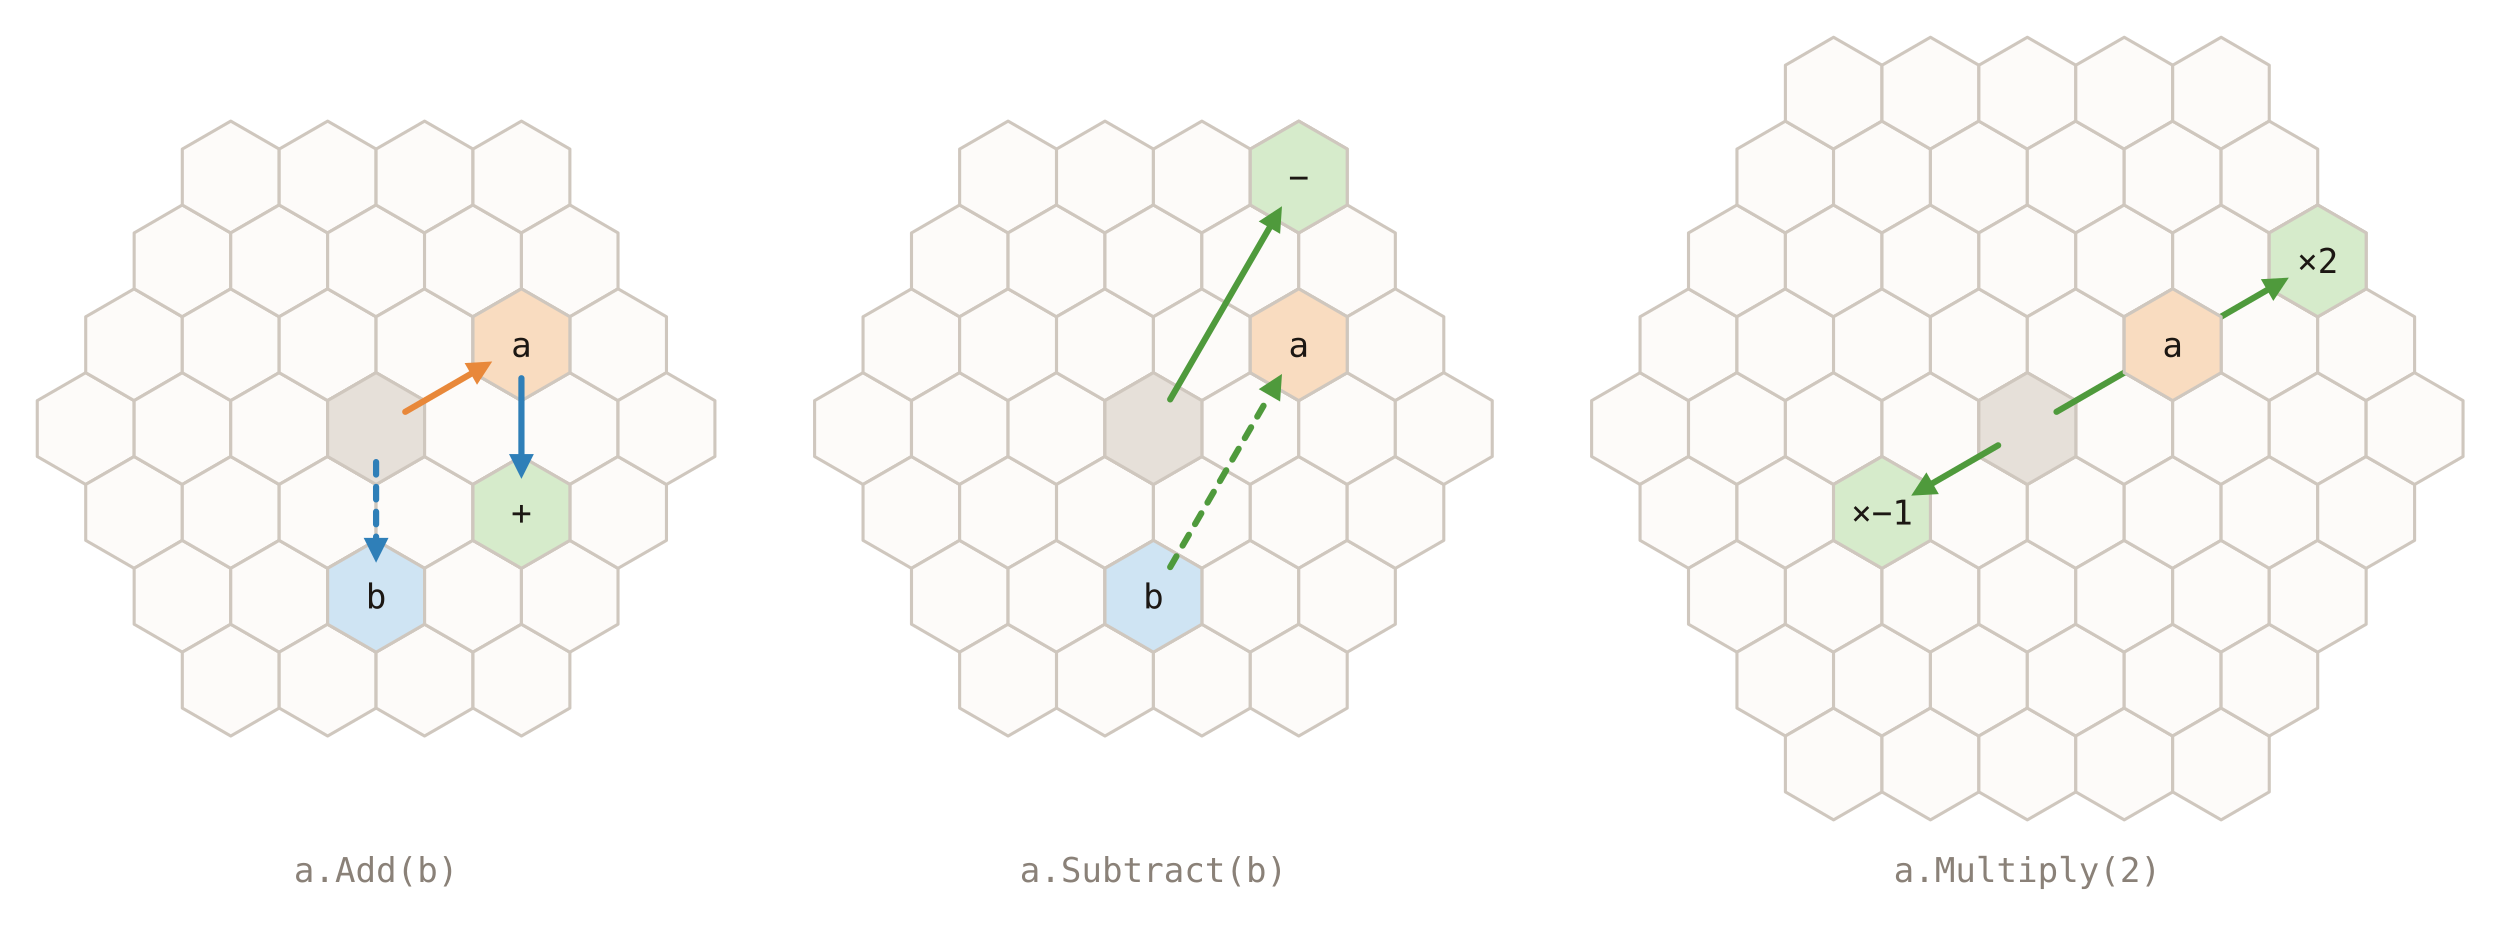
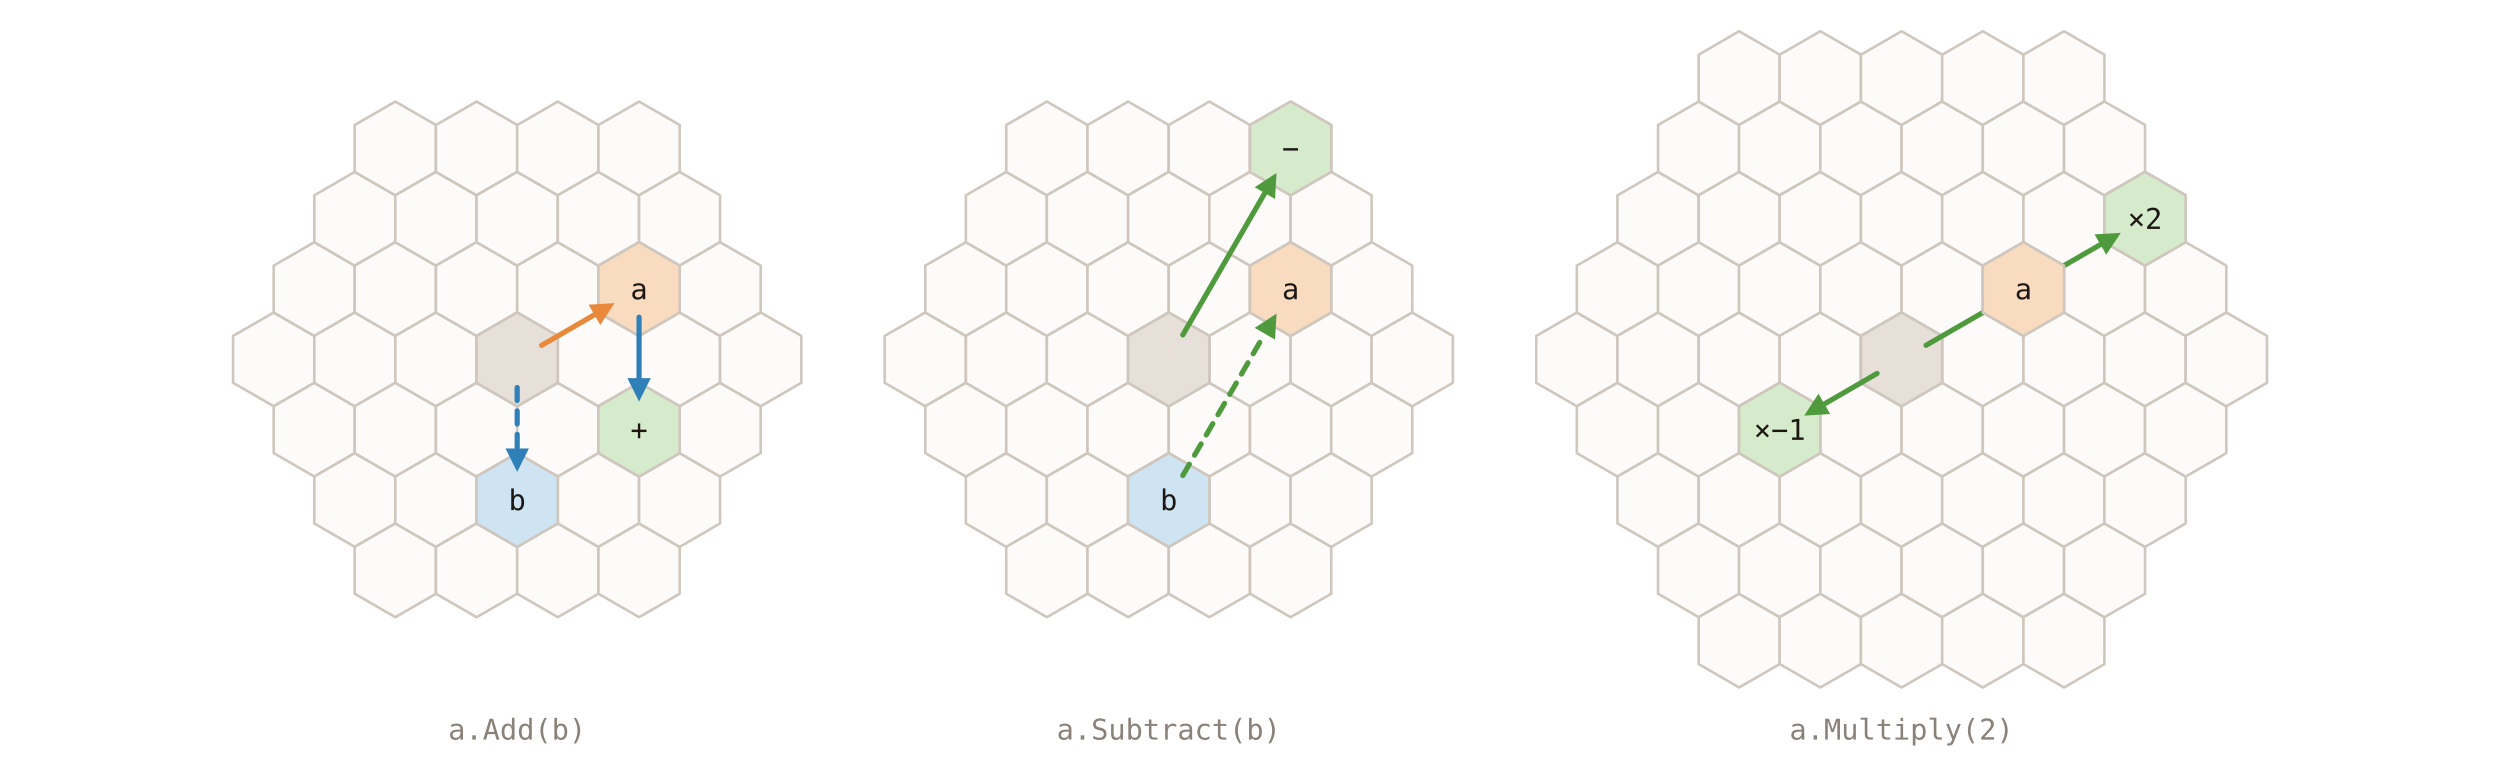
- <svg xmlns="http://www.w3.org/2000/svg" width="805" height="300" viewBox="0 0 805 300" role="img">
-   <g transform="translate(121.1 138.0)">
+ <svg xmlns="http://www.w3.org/2000/svg" width="960" height="300" viewBox="0 0 960 300" role="img">
+   <g transform="translate(198.6 138.0)">
    <polygon points="-93.5,-18.0 -77.9,-9.0 -77.9,9.0 -93.5,18.0 -109.1,9.0 -109.1,-9.0" fill="#fdfbf9" stroke="#cfc7be" stroke-width="1" stroke-linejoin="round" />
    <polygon points="-77.9,9.0 -62.4,18.0 -62.4,36.0 -77.9,45.0 -93.5,36.0 -93.5,18.0" fill="#fdfbf9" stroke="#cfc7be" stroke-width="1" stroke-linejoin="round" />
    <polygon points="-62.4,36.0 -46.8,45.0 -46.8,63.0 -62.4,72.0 -77.9,63.0 -77.9,45.0" fill="#fdfbf9" stroke="#cfc7be" stroke-width="1" stroke-linejoin="round" />
    <polygon points="-46.8,63.0 -31.2,72.0 -31.2,90.0 -46.8,99.0 -62.4,90.0 -62.4,72.0" fill="#fdfbf9" stroke="#cfc7be" stroke-width="1" stroke-linejoin="round" />
    <polygon points="-77.9,-45.0 -62.4,-36.0 -62.4,-18.0 -77.9,-9.0 -93.5,-18.0 -93.5,-36.0" fill="#fdfbf9" stroke="#cfc7be" stroke-width="1" stroke-linejoin="round" />
    <polygon points="-62.4,-18.0 -46.8,-9.0 -46.8,9.0 -62.4,18.0 -77.9,9.0 -77.9,-9.0" fill="#fdfbf9" stroke="#cfc7be" stroke-width="1" stroke-linejoin="round" />
    <polygon points="-46.8,9.0 -31.2,18.0 -31.2,36.0 -46.8,45.0 -62.4,36.0 -62.4,18.0" fill="#fdfbf9" stroke="#cfc7be" stroke-width="1" stroke-linejoin="round" />
    <polygon points="-31.2,36.0 -15.6,45.0 -15.6,63.0 -31.2,72.0 -46.8,63.0 -46.8,45.0" fill="#fdfbf9" stroke="#cfc7be" stroke-width="1" stroke-linejoin="round" />
    <polygon points="-15.6,63.0 -0.0,72.0 0.0,90.0 -15.6,99.0 -31.2,90.0 -31.2,72.0" fill="#fdfbf9" stroke="#cfc7be" stroke-width="1" stroke-linejoin="round" />
    <polygon points="-62.4,-72.0 -46.8,-63.0 -46.8,-45.0 -62.4,-36.0 -77.9,-45.0 -77.9,-63.0" fill="#fdfbf9" stroke="#cfc7be" stroke-width="1" stroke-linejoin="round" />
    <polygon points="-46.8,-45.0 -31.2,-36.0 -31.2,-18.0 -46.8,-9.0 -62.4,-18.0 -62.4,-36.0" fill="#fdfbf9" stroke="#cfc7be" stroke-width="1" stroke-linejoin="round" />
    <polygon points="-31.2,-18.0 -15.6,-9.0 -15.6,9.0 -31.2,18.0 -46.8,9.0 -46.8,-9.0" fill="#fdfbf9" stroke="#cfc7be" stroke-width="1" stroke-linejoin="round" />
    <polygon points="-15.6,9.0 -0.0,18.0 0.0,36.0 -15.6,45.0 -31.2,36.0 -31.2,18.0" fill="#fdfbf9" stroke="#cfc7be" stroke-width="1" stroke-linejoin="round" />
    <polygon points="-0.0,36.0 15.6,45.0 15.6,63.0 0.0,72.0 -15.6,63.0 -15.6,45.0" fill="#fdfbf9" stroke="#cfc7be" stroke-width="1" stroke-linejoin="round" />
    <polygon points="15.6,63.0 31.2,72.0 31.2,90.0 15.6,99.0 -0.0,90.0 -0.0,72.0" fill="#fdfbf9" stroke="#cfc7be" stroke-width="1" stroke-linejoin="round" />
    <polygon points="-46.8,-99.0 -31.2,-90.0 -31.2,-72.0 -46.8,-63.0 -62.4,-72.0 -62.4,-90.0" fill="#fdfbf9" stroke="#cfc7be" stroke-width="1" stroke-linejoin="round" />
    <polygon points="-31.2,-72.0 -15.6,-63.0 -15.6,-45.0 -31.2,-36.0 -46.8,-45.0 -46.8,-63.0" fill="#fdfbf9" stroke="#cfc7be" stroke-width="1" stroke-linejoin="round" />
    <polygon points="-15.6,-45.0 -0.0,-36.0 0.0,-18.0 -15.6,-9.0 -31.2,-18.0 -31.2,-36.0" fill="#fdfbf9" stroke="#cfc7be" stroke-width="1" stroke-linejoin="round" />
    <polygon points="-0.0,-18.0 15.6,-9.0 15.6,9.0 0.0,18.0 -15.6,9.0 -15.6,-9.0" fill="#fdfbf9" stroke="#cfc7be" stroke-width="1" stroke-linejoin="round" />
    <polygon points="15.6,9.0 31.2,18.0 31.2,36.0 15.6,45.0 -0.0,36.0 -0.0,18.0" fill="#fdfbf9" stroke="#cfc7be" stroke-width="1" stroke-linejoin="round" />
    <polygon points="31.2,36.0 46.8,45.0 46.8,63.0 31.2,72.0 15.6,63.0 15.6,45.0" fill="#fdfbf9" stroke="#cfc7be" stroke-width="1" stroke-linejoin="round" />
    <polygon points="46.8,63.0 62.4,72.0 62.4,90.0 46.8,99.0 31.2,90.0 31.2,72.0" fill="#fdfbf9" stroke="#cfc7be" stroke-width="1" stroke-linejoin="round" />
    <polygon points="-15.6,-99.0 -0.0,-90.0 0.0,-72.0 -15.6,-63.0 -31.2,-72.0 -31.2,-90.0" fill="#fdfbf9" stroke="#cfc7be" stroke-width="1" stroke-linejoin="round" />
    <polygon points="-0.0,-72.0 15.6,-63.0 15.6,-45.0 0.0,-36.0 -15.6,-45.0 -15.6,-63.0" fill="#fdfbf9" stroke="#cfc7be" stroke-width="1" stroke-linejoin="round" />
    <polygon points="15.6,-45.0 31.2,-36.0 31.2,-18.0 15.6,-9.0 -0.0,-18.0 -0.0,-36.0" fill="#fdfbf9" stroke="#cfc7be" stroke-width="1" stroke-linejoin="round" />
    <polygon points="31.2,-18.0 46.8,-9.0 46.8,9.0 31.2,18.0 15.6,9.0 15.6,-9.0" fill="#fdfbf9" stroke="#cfc7be" stroke-width="1" stroke-linejoin="round" />
    <polygon points="46.8,9.0 62.4,18.0 62.4,36.0 46.8,45.0 31.2,36.0 31.2,18.0" fill="#fdfbf9" stroke="#cfc7be" stroke-width="1" stroke-linejoin="round" />
    <polygon points="62.4,36.0 77.9,45.0 77.9,63.0 62.4,72.0 46.8,63.0 46.8,45.0" fill="#fdfbf9" stroke="#cfc7be" stroke-width="1" stroke-linejoin="round" />
    <polygon points="15.6,-99.0 31.2,-90.0 31.2,-72.0 15.6,-63.0 -0.0,-72.0 -0.0,-90.0" fill="#fdfbf9" stroke="#cfc7be" stroke-width="1" stroke-linejoin="round" />
    <polygon points="31.2,-72.0 46.8,-63.0 46.8,-45.0 31.2,-36.0 15.6,-45.0 15.6,-63.0" fill="#fdfbf9" stroke="#cfc7be" stroke-width="1" stroke-linejoin="round" />
    <polygon points="46.8,-45.0 62.4,-36.0 62.4,-18.0 46.8,-9.0 31.2,-18.0 31.2,-36.0" fill="#fdfbf9" stroke="#cfc7be" stroke-width="1" stroke-linejoin="round" />
    <polygon points="62.4,-18.0 77.9,-9.0 77.9,9.0 62.4,18.0 46.8,9.0 46.8,-9.0" fill="#fdfbf9" stroke="#cfc7be" stroke-width="1" stroke-linejoin="round" />
    <polygon points="77.9,9.0 93.5,18.0 93.5,36.0 77.9,45.0 62.4,36.0 62.4,18.0" fill="#fdfbf9" stroke="#cfc7be" stroke-width="1" stroke-linejoin="round" />
    <polygon points="46.8,-99.0 62.4,-90.0 62.4,-72.0 46.8,-63.0 31.2,-72.0 31.2,-90.0" fill="#fdfbf9" stroke="#cfc7be" stroke-width="1" stroke-linejoin="round" />
    <polygon points="62.4,-72.0 77.9,-63.0 77.9,-45.0 62.4,-36.0 46.8,-45.0 46.8,-63.0" fill="#fdfbf9" stroke="#cfc7be" stroke-width="1" stroke-linejoin="round" />
    <polygon points="77.9,-45.0 93.5,-36.0 93.5,-18.0 77.9,-9.0 62.4,-18.0 62.4,-36.0" fill="#fdfbf9" stroke="#cfc7be" stroke-width="1" stroke-linejoin="round" />
    <polygon points="93.5,-18.0 109.1,-9.0 109.1,9.0 93.5,18.0 77.9,9.0 77.9,-9.0" fill="#fdfbf9" stroke="#cfc7be" stroke-width="1" stroke-linejoin="round" />
    <polygon points="-0.0,-18.0 15.6,-9.0 15.6,9.0 0.0,18.0 -15.6,9.0 -15.6,-9.0" fill="#e6e0d9" stroke="#cfc7be" stroke-width="1" stroke-linejoin="round" />
    <polygon points="46.8,-45.0 62.4,-36.0 62.4,-18.0 46.8,-9.0 31.2,-18.0 31.2,-36.0" fill="#f9dcc0" stroke="#cfc7be" stroke-width="1" stroke-linejoin="round" />
    <polygon points="-0.0,36.0 15.6,45.0 15.6,63.0 0.0,72.0 -15.6,63.0 -15.6,45.0" fill="#cfe4f3" stroke="#cfc7be" stroke-width="1" stroke-linejoin="round" />
    <polygon points="46.8,9.0 62.4,18.0 62.4,36.0 46.8,45.0 31.2,36.0 31.2,18.0" fill="#d6ebcb" stroke="#cfc7be" stroke-width="1" stroke-linejoin="round" />
-     <line x1="0.0" y1="10.8" x2="0.0" y2="35.2" stroke="#2f7fb8" stroke-width="2" stroke-linecap="round" stroke-dasharray="4 4" />
-     <polygon points="0.0,43.2 -4.0,35.2 4.0,35.2" fill="#2f7fb8" />
-     <line x1="9.4" y1="-5.4" x2="30.5" y2="-17.6" stroke="#e8883a" stroke-width="2" stroke-linecap="round" />
-     <polygon points="37.4,-21.6 32.5,-14.1 28.5,-21.1" fill="#e8883a" />
-     <line x1="46.8" y1="-16.2" x2="46.8" y2="8.2" stroke="#2f7fb8" stroke-width="2" stroke-linecap="round" />
-     <polygon points="46.8,16.2 42.8,8.2 50.8,8.2" fill="#2f7fb8" />
-     <text x="46.8" y="-23.1" font-family="ui-monospace, SFMono-Regular, Menlo, Consolas, monospace" font-size="11" text-anchor="middle">
-       <tspan fill="#1c1713">a</tspan>
-     </text>
-     <text x="0.0" y="57.9" font-family="ui-monospace, SFMono-Regular, Menlo, Consolas, monospace" font-size="11" text-anchor="middle">
-       <tspan fill="#1c1713">b</tspan>
-     </text>
-     <text x="46.8" y="30.9" font-family="ui-monospace, SFMono-Regular, Menlo, Consolas, monospace" font-size="11" text-anchor="middle">
-       <tspan fill="#1c1713">+</tspan>
-     </text>
+     <line x1="0.0" y1="10.8" x2="0.0" y2="34.2" fill="none" stroke="#2f7fb8" stroke-width="2" stroke-dasharray="5 4" stroke-linecap="round" />
+     <polygon points="0.0,43.2 -4.5,34.2 4.5,34.2" fill="#2f7fb8" stroke="none" stroke-linejoin="round" />
+     <line x1="9.4" y1="-5.4" x2="29.6" y2="-17.1" fill="none" stroke="#e8883a" stroke-width="2" stroke-linecap="round" />
+     <polygon points="37.4,-21.6 31.9,-13.2 27.4,-21.0" fill="#e8883a" stroke="none" stroke-linejoin="round" />
+     <line x1="46.8" y1="-16.2" x2="46.8" y2="7.2" fill="none" stroke="#2f7fb8" stroke-width="2" stroke-linecap="round" />
+     <polygon points="46.8,16.2 42.3,7.2 51.3,7.2" fill="#2f7fb8" stroke="none" stroke-linejoin="round" />
+     <text x="46.8" y="-23.1" font-family="ui-monospace, SFMono-Regular, Menlo, Consolas, monospace" font-size="11" text-anchor="middle" fill="#1c1713">a</text>
+     <text x="0.0" y="57.9" font-family="ui-monospace, SFMono-Regular, Menlo, Consolas, monospace" font-size="11" text-anchor="middle" fill="#1c1713">b</text>
+     <text x="46.8" y="30.9" font-family="ui-monospace, SFMono-Regular, Menlo, Consolas, monospace" font-size="11" text-anchor="middle" fill="#1c1713">+</text>
  </g>
-   <text x="121.1" y="284.0" font-family="ui-monospace, SFMono-Regular, Menlo, Consolas, monospace" font-size="11" text-anchor="middle" fill="#8a8178">a.Add(b)</text>
-   <g transform="translate(371.4 138.0)">
+   <text x="198.6" y="284.0" font-family="ui-monospace, SFMono-Regular, Menlo, Consolas, monospace" font-size="11" text-anchor="middle" fill="#8a8178">a.Add(b)</text>
+   <g transform="translate(448.8 138.0)">
    <polygon points="-93.5,-18.0 -77.9,-9.0 -77.9,9.0 -93.5,18.0 -109.1,9.0 -109.1,-9.0" fill="#fdfbf9" stroke="#cfc7be" stroke-width="1" stroke-linejoin="round" />
    <polygon points="-77.9,9.0 -62.4,18.0 -62.4,36.0 -77.9,45.0 -93.5,36.0 -93.5,18.0" fill="#fdfbf9" stroke="#cfc7be" stroke-width="1" stroke-linejoin="round" />
    <polygon points="-62.4,36.0 -46.8,45.0 -46.8,63.0 -62.4,72.0 -77.9,63.0 -77.9,45.0" fill="#fdfbf9" stroke="#cfc7be" stroke-width="1" stroke-linejoin="round" />
    <polygon points="-46.8,63.0 -31.2,72.0 -31.2,90.0 -46.8,99.0 -62.4,90.0 -62.4,72.0" fill="#fdfbf9" stroke="#cfc7be" stroke-width="1" stroke-linejoin="round" />
    <polygon points="-77.9,-45.0 -62.4,-36.0 -62.4,-18.0 -77.9,-9.0 -93.5,-18.0 -93.5,-36.0" fill="#fdfbf9" stroke="#cfc7be" stroke-width="1" stroke-linejoin="round" />
    <polygon points="-62.4,-18.0 -46.8,-9.0 -46.8,9.0 -62.4,18.0 -77.9,9.0 -77.9,-9.0" fill="#fdfbf9" stroke="#cfc7be" stroke-width="1" stroke-linejoin="round" />
    <polygon points="-46.8,9.0 -31.2,18.0 -31.2,36.0 -46.8,45.0 -62.4,36.0 -62.4,18.0" fill="#fdfbf9" stroke="#cfc7be" stroke-width="1" stroke-linejoin="round" />
    <polygon points="-31.2,36.0 -15.6,45.0 -15.6,63.0 -31.2,72.0 -46.8,63.0 -46.8,45.0" fill="#fdfbf9" stroke="#cfc7be" stroke-width="1" stroke-linejoin="round" />
    <polygon points="-15.6,63.0 -0.0,72.0 0.0,90.0 -15.6,99.0 -31.2,90.0 -31.2,72.0" fill="#fdfbf9" stroke="#cfc7be" stroke-width="1" stroke-linejoin="round" />
    <polygon points="-62.4,-72.0 -46.8,-63.0 -46.8,-45.0 -62.4,-36.0 -77.9,-45.0 -77.9,-63.0" fill="#fdfbf9" stroke="#cfc7be" stroke-width="1" stroke-linejoin="round" />
    <polygon points="-46.8,-45.0 -31.2,-36.0 -31.2,-18.0 -46.8,-9.0 -62.4,-18.0 -62.4,-36.0" fill="#fdfbf9" stroke="#cfc7be" stroke-width="1" stroke-linejoin="round" />
    <polygon points="-31.2,-18.0 -15.6,-9.0 -15.6,9.0 -31.2,18.0 -46.8,9.0 -46.8,-9.0" fill="#fdfbf9" stroke="#cfc7be" stroke-width="1" stroke-linejoin="round" />
    <polygon points="-15.6,9.0 -0.0,18.0 0.0,36.0 -15.6,45.0 -31.2,36.0 -31.2,18.0" fill="#fdfbf9" stroke="#cfc7be" stroke-width="1" stroke-linejoin="round" />
    <polygon points="-0.0,36.0 15.6,45.0 15.6,63.0 0.0,72.0 -15.6,63.0 -15.6,45.0" fill="#fdfbf9" stroke="#cfc7be" stroke-width="1" stroke-linejoin="round" />
    <polygon points="15.6,63.0 31.2,72.0 31.2,90.0 15.6,99.0 -0.0,90.0 -0.0,72.0" fill="#fdfbf9" stroke="#cfc7be" stroke-width="1" stroke-linejoin="round" />
    <polygon points="-46.8,-99.0 -31.2,-90.0 -31.2,-72.0 -46.8,-63.0 -62.4,-72.0 -62.4,-90.0" fill="#fdfbf9" stroke="#cfc7be" stroke-width="1" stroke-linejoin="round" />
    <polygon points="-31.2,-72.0 -15.6,-63.0 -15.6,-45.0 -31.2,-36.0 -46.8,-45.0 -46.8,-63.0" fill="#fdfbf9" stroke="#cfc7be" stroke-width="1" stroke-linejoin="round" />
    <polygon points="-15.6,-45.0 -0.0,-36.0 0.0,-18.0 -15.6,-9.0 -31.2,-18.0 -31.2,-36.0" fill="#fdfbf9" stroke="#cfc7be" stroke-width="1" stroke-linejoin="round" />
    <polygon points="-0.0,-18.0 15.6,-9.0 15.6,9.0 0.0,18.0 -15.6,9.0 -15.6,-9.0" fill="#fdfbf9" stroke="#cfc7be" stroke-width="1" stroke-linejoin="round" />
    <polygon points="15.6,9.0 31.2,18.0 31.2,36.0 15.6,45.0 -0.0,36.0 -0.0,18.0" fill="#fdfbf9" stroke="#cfc7be" stroke-width="1" stroke-linejoin="round" />
    <polygon points="31.2,36.0 46.8,45.0 46.8,63.0 31.2,72.0 15.6,63.0 15.6,45.0" fill="#fdfbf9" stroke="#cfc7be" stroke-width="1" stroke-linejoin="round" />
    <polygon points="46.8,63.0 62.4,72.0 62.4,90.0 46.8,99.0 31.2,90.0 31.2,72.0" fill="#fdfbf9" stroke="#cfc7be" stroke-width="1" stroke-linejoin="round" />
    <polygon points="-15.6,-99.0 -0.0,-90.0 0.0,-72.0 -15.6,-63.0 -31.2,-72.0 -31.2,-90.0" fill="#fdfbf9" stroke="#cfc7be" stroke-width="1" stroke-linejoin="round" />
    <polygon points="-0.0,-72.0 15.6,-63.0 15.6,-45.0 0.0,-36.0 -15.6,-45.0 -15.6,-63.0" fill="#fdfbf9" stroke="#cfc7be" stroke-width="1" stroke-linejoin="round" />
    <polygon points="15.6,-45.0 31.2,-36.0 31.2,-18.0 15.6,-9.0 -0.0,-18.0 -0.0,-36.0" fill="#fdfbf9" stroke="#cfc7be" stroke-width="1" stroke-linejoin="round" />
    <polygon points="31.2,-18.0 46.8,-9.0 46.8,9.0 31.2,18.0 15.6,9.0 15.6,-9.0" fill="#fdfbf9" stroke="#cfc7be" stroke-width="1" stroke-linejoin="round" />
    <polygon points="46.8,9.0 62.4,18.0 62.4,36.0 46.8,45.0 31.2,36.0 31.2,18.0" fill="#fdfbf9" stroke="#cfc7be" stroke-width="1" stroke-linejoin="round" />
    <polygon points="62.4,36.0 77.9,45.0 77.9,63.0 62.4,72.0 46.8,63.0 46.8,45.0" fill="#fdfbf9" stroke="#cfc7be" stroke-width="1" stroke-linejoin="round" />
    <polygon points="15.6,-99.0 31.2,-90.0 31.2,-72.0 15.6,-63.0 -0.0,-72.0 -0.0,-90.0" fill="#fdfbf9" stroke="#cfc7be" stroke-width="1" stroke-linejoin="round" />
    <polygon points="31.2,-72.0 46.8,-63.0 46.8,-45.0 31.2,-36.0 15.6,-45.0 15.6,-63.0" fill="#fdfbf9" stroke="#cfc7be" stroke-width="1" stroke-linejoin="round" />
    <polygon points="46.8,-45.0 62.4,-36.0 62.4,-18.0 46.8,-9.0 31.2,-18.0 31.2,-36.0" fill="#fdfbf9" stroke="#cfc7be" stroke-width="1" stroke-linejoin="round" />
    <polygon points="62.4,-18.0 77.9,-9.0 77.9,9.0 62.4,18.0 46.8,9.0 46.8,-9.0" fill="#fdfbf9" stroke="#cfc7be" stroke-width="1" stroke-linejoin="round" />
    <polygon points="77.9,9.0 93.5,18.0 93.5,36.0 77.9,45.0 62.4,36.0 62.4,18.0" fill="#fdfbf9" stroke="#cfc7be" stroke-width="1" stroke-linejoin="round" />
    <polygon points="46.8,-99.0 62.4,-90.0 62.4,-72.0 46.8,-63.0 31.2,-72.0 31.2,-90.0" fill="#fdfbf9" stroke="#cfc7be" stroke-width="1" stroke-linejoin="round" />
    <polygon points="62.4,-72.0 77.9,-63.0 77.9,-45.0 62.4,-36.0 46.8,-45.0 46.8,-63.0" fill="#fdfbf9" stroke="#cfc7be" stroke-width="1" stroke-linejoin="round" />
    <polygon points="77.9,-45.0 93.5,-36.0 93.5,-18.0 77.9,-9.0 62.4,-18.0 62.4,-36.0" fill="#fdfbf9" stroke="#cfc7be" stroke-width="1" stroke-linejoin="round" />
    <polygon points="93.5,-18.0 109.1,-9.0 109.1,9.0 93.5,18.0 77.9,9.0 77.9,-9.0" fill="#fdfbf9" stroke="#cfc7be" stroke-width="1" stroke-linejoin="round" />
    <polygon points="-0.0,-18.0 15.6,-9.0 15.6,9.0 0.0,18.0 -15.6,9.0 -15.6,-9.0" fill="#e6e0d9" stroke="#cfc7be" stroke-width="1" stroke-linejoin="round" />
    <polygon points="46.8,-45.0 62.4,-36.0 62.4,-18.0 46.8,-9.0 31.2,-18.0 31.2,-36.0" fill="#f9dcc0" stroke="#cfc7be" stroke-width="1" stroke-linejoin="round" />
    <polygon points="-0.0,36.0 15.6,45.0 15.6,63.0 0.0,72.0 -15.6,63.0 -15.6,45.0" fill="#cfe4f3" stroke="#cfc7be" stroke-width="1" stroke-linejoin="round" />
    <polygon points="46.8,-99.0 62.4,-90.0 62.4,-72.0 46.8,-63.0 31.2,-72.0 31.2,-90.0" fill="#d6ebcb" stroke="#cfc7be" stroke-width="1" stroke-linejoin="round" />
-     <line x1="5.4" y1="44.6" x2="37.4" y2="-10.7" stroke="#4f9a3c" stroke-width="2" stroke-linecap="round" stroke-dasharray="4 4" />
-     <polygon points="41.4,-17.6 40.8,-8.7 33.9,-12.7" fill="#4f9a3c" />
-     <line x1="5.4" y1="-9.4" x2="37.4" y2="-64.7" stroke="#4f9a3c" stroke-width="2" stroke-linecap="round" />
-     <polygon points="41.4,-71.6 40.8,-62.7 33.9,-66.7" fill="#4f9a3c" />
-     <text x="46.8" y="-23.1" font-family="ui-monospace, SFMono-Regular, Menlo, Consolas, monospace" font-size="11" text-anchor="middle">
-       <tspan fill="#1c1713">a</tspan>
-     </text>
-     <text x="0.0" y="57.9" font-family="ui-monospace, SFMono-Regular, Menlo, Consolas, monospace" font-size="11" text-anchor="middle">
-       <tspan fill="#1c1713">b</tspan>
-     </text>
-     <text x="46.8" y="-77.2" font-family="ui-monospace, SFMono-Regular, Menlo, Consolas, monospace" font-size="11" text-anchor="middle">
-       <tspan fill="#1c1713">−</tspan>
-     </text>
+     <line x1="5.4" y1="44.6" x2="36.9" y2="-9.9" fill="none" stroke="#4f9a3c" stroke-width="2" stroke-dasharray="5 4" stroke-linecap="round" />
+     <polygon points="41.4,-17.6 40.8,-7.6 33.0,-12.1" fill="#4f9a3c" stroke="none" stroke-linejoin="round" />
+     <line x1="5.4" y1="-9.4" x2="36.9" y2="-63.9" fill="none" stroke="#4f9a3c" stroke-width="2" stroke-linecap="round" />
+     <polygon points="41.4,-71.6 40.8,-61.6 33.0,-66.1" fill="#4f9a3c" stroke="none" stroke-linejoin="round" />
+     <text x="46.8" y="-23.1" font-family="ui-monospace, SFMono-Regular, Menlo, Consolas, monospace" font-size="11" text-anchor="middle" fill="#1c1713">a</text>
+     <text x="0.0" y="57.9" font-family="ui-monospace, SFMono-Regular, Menlo, Consolas, monospace" font-size="11" text-anchor="middle" fill="#1c1713">b</text>
+     <text x="46.8" y="-77.2" font-family="ui-monospace, SFMono-Regular, Menlo, Consolas, monospace" font-size="11" text-anchor="middle" fill="#1c1713">−</text>
  </g>
-   <text x="371.4" y="284.0" font-family="ui-monospace, SFMono-Regular, Menlo, Consolas, monospace" font-size="11" text-anchor="middle" fill="#8a8178">a.Subtract(b)</text>
-   <g transform="translate(652.8 138.0)">
+   <text x="448.8" y="284.0" font-family="ui-monospace, SFMono-Regular, Menlo, Consolas, monospace" font-size="11" text-anchor="middle" fill="#8a8178">a.Subtract(b)</text>
+   <g transform="translate(730.2 138.0)">
    <polygon points="-124.7,-18.0 -109.1,-9.0 -109.1,9.0 -124.7,18.0 -140.3,9.0 -140.3,-9.0" fill="#fdfbf9" stroke="#cfc7be" stroke-width="1" stroke-linejoin="round" />
    <polygon points="-109.1,9.0 -93.5,18.0 -93.5,36.0 -109.1,45.0 -124.7,36.0 -124.7,18.0" fill="#fdfbf9" stroke="#cfc7be" stroke-width="1" stroke-linejoin="round" />
    <polygon points="-93.5,36.0 -77.9,45.0 -77.9,63.0 -93.5,72.0 -109.1,63.0 -109.1,45.0" fill="#fdfbf9" stroke="#cfc7be" stroke-width="1" stroke-linejoin="round" />
    <polygon points="-77.9,63.0 -62.4,72.0 -62.4,90.0 -77.9,99.0 -93.5,90.0 -93.5,72.0" fill="#fdfbf9" stroke="#cfc7be" stroke-width="1" stroke-linejoin="round" />
    <polygon points="-62.4,90.0 -46.8,99.0 -46.8,117.0 -62.4,126.0 -77.9,117.0 -77.9,99.0" fill="#fdfbf9" stroke="#cfc7be" stroke-width="1" stroke-linejoin="round" />
    <polygon points="-109.1,-45.0 -93.5,-36.0 -93.5,-18.0 -109.1,-9.0 -124.7,-18.0 -124.7,-36.0" fill="#fdfbf9" stroke="#cfc7be" stroke-width="1" stroke-linejoin="round" />
    <polygon points="-93.5,-18.0 -77.9,-9.0 -77.9,9.0 -93.5,18.0 -109.1,9.0 -109.1,-9.0" fill="#fdfbf9" stroke="#cfc7be" stroke-width="1" stroke-linejoin="round" />
    <polygon points="-77.9,9.0 -62.4,18.0 -62.4,36.0 -77.9,45.0 -93.5,36.0 -93.5,18.0" fill="#fdfbf9" stroke="#cfc7be" stroke-width="1" stroke-linejoin="round" />
    <polygon points="-62.4,36.0 -46.8,45.0 -46.8,63.0 -62.4,72.0 -77.9,63.0 -77.9,45.0" fill="#fdfbf9" stroke="#cfc7be" stroke-width="1" stroke-linejoin="round" />
    <polygon points="-46.8,63.0 -31.2,72.0 -31.2,90.0 -46.8,99.0 -62.4,90.0 -62.4,72.0" fill="#fdfbf9" stroke="#cfc7be" stroke-width="1" stroke-linejoin="round" />
    <polygon points="-31.2,90.0 -15.6,99.0 -15.6,117.0 -31.2,126.0 -46.8,117.0 -46.8,99.0" fill="#fdfbf9" stroke="#cfc7be" stroke-width="1" stroke-linejoin="round" />
    <polygon points="-93.5,-72.0 -77.9,-63.0 -77.9,-45.0 -93.5,-36.0 -109.1,-45.0 -109.1,-63.0" fill="#fdfbf9" stroke="#cfc7be" stroke-width="1" stroke-linejoin="round" />
    <polygon points="-77.9,-45.0 -62.4,-36.0 -62.4,-18.0 -77.9,-9.0 -93.5,-18.0 -93.5,-36.0" fill="#fdfbf9" stroke="#cfc7be" stroke-width="1" stroke-linejoin="round" />
    <polygon points="-62.4,-18.0 -46.8,-9.0 -46.8,9.0 -62.4,18.0 -77.9,9.0 -77.9,-9.0" fill="#fdfbf9" stroke="#cfc7be" stroke-width="1" stroke-linejoin="round" />
    <polygon points="-46.8,9.0 -31.2,18.0 -31.2,36.0 -46.8,45.0 -62.4,36.0 -62.4,18.0" fill="#fdfbf9" stroke="#cfc7be" stroke-width="1" stroke-linejoin="round" />
    <polygon points="-31.2,36.0 -15.6,45.0 -15.6,63.0 -31.2,72.0 -46.8,63.0 -46.8,45.0" fill="#fdfbf9" stroke="#cfc7be" stroke-width="1" stroke-linejoin="round" />
    <polygon points="-15.6,63.0 -0.0,72.0 0.0,90.0 -15.6,99.0 -31.2,90.0 -31.2,72.0" fill="#fdfbf9" stroke="#cfc7be" stroke-width="1" stroke-linejoin="round" />
    <polygon points="-0.0,90.0 15.6,99.0 15.6,117.0 0.0,126.0 -15.6,117.0 -15.6,99.0" fill="#fdfbf9" stroke="#cfc7be" stroke-width="1" stroke-linejoin="round" />
    <polygon points="-77.9,-99.0 -62.4,-90.0 -62.4,-72.0 -77.9,-63.0 -93.5,-72.0 -93.5,-90.0" fill="#fdfbf9" stroke="#cfc7be" stroke-width="1" stroke-linejoin="round" />
    <polygon points="-62.4,-72.0 -46.8,-63.0 -46.8,-45.0 -62.4,-36.0 -77.9,-45.0 -77.9,-63.0" fill="#fdfbf9" stroke="#cfc7be" stroke-width="1" stroke-linejoin="round" />
    <polygon points="-46.8,-45.0 -31.2,-36.0 -31.2,-18.0 -46.8,-9.0 -62.4,-18.0 -62.4,-36.0" fill="#fdfbf9" stroke="#cfc7be" stroke-width="1" stroke-linejoin="round" />
    <polygon points="-31.2,-18.0 -15.6,-9.0 -15.6,9.0 -31.2,18.0 -46.8,9.0 -46.8,-9.0" fill="#fdfbf9" stroke="#cfc7be" stroke-width="1" stroke-linejoin="round" />
    <polygon points="-15.6,9.0 -0.0,18.0 0.0,36.0 -15.6,45.0 -31.2,36.0 -31.2,18.0" fill="#fdfbf9" stroke="#cfc7be" stroke-width="1" stroke-linejoin="round" />
    <polygon points="-0.0,36.0 15.6,45.0 15.6,63.0 0.0,72.0 -15.6,63.0 -15.6,45.0" fill="#fdfbf9" stroke="#cfc7be" stroke-width="1" stroke-linejoin="round" />
    <polygon points="15.6,63.0 31.2,72.0 31.2,90.0 15.6,99.0 -0.0,90.0 -0.0,72.0" fill="#fdfbf9" stroke="#cfc7be" stroke-width="1" stroke-linejoin="round" />
    <polygon points="31.2,90.0 46.8,99.0 46.8,117.0 31.2,126.0 15.6,117.0 15.6,99.0" fill="#fdfbf9" stroke="#cfc7be" stroke-width="1" stroke-linejoin="round" />
    <polygon points="-62.4,-126.0 -46.8,-117.0 -46.8,-99.0 -62.4,-90.0 -77.9,-99.0 -77.9,-117.0" fill="#fdfbf9" stroke="#cfc7be" stroke-width="1" stroke-linejoin="round" />
    <polygon points="-46.8,-99.0 -31.2,-90.0 -31.2,-72.0 -46.8,-63.0 -62.4,-72.0 -62.4,-90.0" fill="#fdfbf9" stroke="#cfc7be" stroke-width="1" stroke-linejoin="round" />
    <polygon points="-31.2,-72.0 -15.6,-63.0 -15.6,-45.0 -31.2,-36.0 -46.8,-45.0 -46.8,-63.0" fill="#fdfbf9" stroke="#cfc7be" stroke-width="1" stroke-linejoin="round" />
    <polygon points="-15.6,-45.0 -0.0,-36.0 0.0,-18.0 -15.6,-9.0 -31.2,-18.0 -31.2,-36.0" fill="#fdfbf9" stroke="#cfc7be" stroke-width="1" stroke-linejoin="round" />
    <polygon points="-0.0,-18.0 15.6,-9.0 15.6,9.0 0.0,18.0 -15.6,9.0 -15.6,-9.0" fill="#fdfbf9" stroke="#cfc7be" stroke-width="1" stroke-linejoin="round" />
    <polygon points="15.6,9.0 31.2,18.0 31.2,36.0 15.6,45.0 -0.0,36.0 -0.0,18.0" fill="#fdfbf9" stroke="#cfc7be" stroke-width="1" stroke-linejoin="round" />
    <polygon points="31.2,36.0 46.8,45.0 46.8,63.0 31.2,72.0 15.6,63.0 15.6,45.0" fill="#fdfbf9" stroke="#cfc7be" stroke-width="1" stroke-linejoin="round" />
    <polygon points="46.8,63.0 62.4,72.0 62.4,90.0 46.8,99.0 31.2,90.0 31.2,72.0" fill="#fdfbf9" stroke="#cfc7be" stroke-width="1" stroke-linejoin="round" />
    <polygon points="62.4,90.0 77.9,99.0 77.9,117.0 62.4,126.0 46.8,117.0 46.8,99.0" fill="#fdfbf9" stroke="#cfc7be" stroke-width="1" stroke-linejoin="round" />
    <polygon points="-31.2,-126.0 -15.6,-117.0 -15.6,-99.0 -31.2,-90.0 -46.8,-99.0 -46.8,-117.0" fill="#fdfbf9" stroke="#cfc7be" stroke-width="1" stroke-linejoin="round" />
    <polygon points="-15.6,-99.0 -0.0,-90.0 0.0,-72.0 -15.6,-63.0 -31.2,-72.0 -31.2,-90.0" fill="#fdfbf9" stroke="#cfc7be" stroke-width="1" stroke-linejoin="round" />
    <polygon points="-0.0,-72.0 15.6,-63.0 15.6,-45.0 0.0,-36.0 -15.6,-45.0 -15.6,-63.0" fill="#fdfbf9" stroke="#cfc7be" stroke-width="1" stroke-linejoin="round" />
    <polygon points="15.6,-45.0 31.2,-36.0 31.2,-18.0 15.6,-9.0 -0.0,-18.0 -0.0,-36.0" fill="#fdfbf9" stroke="#cfc7be" stroke-width="1" stroke-linejoin="round" />
    <polygon points="31.2,-18.0 46.8,-9.0 46.8,9.0 31.2,18.0 15.6,9.0 15.6,-9.0" fill="#fdfbf9" stroke="#cfc7be" stroke-width="1" stroke-linejoin="round" />
    <polygon points="46.8,9.0 62.4,18.0 62.4,36.0 46.8,45.0 31.2,36.0 31.2,18.0" fill="#fdfbf9" stroke="#cfc7be" stroke-width="1" stroke-linejoin="round" />
    <polygon points="62.4,36.0 77.9,45.0 77.9,63.0 62.4,72.0 46.8,63.0 46.8,45.0" fill="#fdfbf9" stroke="#cfc7be" stroke-width="1" stroke-linejoin="round" />
    <polygon points="77.9,63.0 93.5,72.0 93.5,90.0 77.9,99.0 62.4,90.0 62.4,72.0" fill="#fdfbf9" stroke="#cfc7be" stroke-width="1" stroke-linejoin="round" />
    <polygon points="-0.0,-126.0 15.6,-117.0 15.6,-99.0 0.0,-90.0 -15.6,-99.0 -15.6,-117.0" fill="#fdfbf9" stroke="#cfc7be" stroke-width="1" stroke-linejoin="round" />
    <polygon points="15.6,-99.0 31.2,-90.0 31.2,-72.0 15.6,-63.0 -0.0,-72.0 -0.0,-90.0" fill="#fdfbf9" stroke="#cfc7be" stroke-width="1" stroke-linejoin="round" />
    <polygon points="31.2,-72.0 46.8,-63.0 46.8,-45.0 31.2,-36.0 15.6,-45.0 15.6,-63.0" fill="#fdfbf9" stroke="#cfc7be" stroke-width="1" stroke-linejoin="round" />
    <polygon points="46.8,-45.0 62.4,-36.0 62.4,-18.0 46.8,-9.0 31.2,-18.0 31.2,-36.0" fill="#fdfbf9" stroke="#cfc7be" stroke-width="1" stroke-linejoin="round" />
    <polygon points="62.4,-18.0 77.9,-9.0 77.9,9.0 62.4,18.0 46.8,9.0 46.8,-9.0" fill="#fdfbf9" stroke="#cfc7be" stroke-width="1" stroke-linejoin="round" />
    <polygon points="77.9,9.0 93.5,18.0 93.5,36.0 77.9,45.0 62.4,36.0 62.4,18.0" fill="#fdfbf9" stroke="#cfc7be" stroke-width="1" stroke-linejoin="round" />
    <polygon points="93.5,36.0 109.1,45.0 109.1,63.0 93.5,72.0 77.9,63.0 77.9,45.0" fill="#fdfbf9" stroke="#cfc7be" stroke-width="1" stroke-linejoin="round" />
    <polygon points="31.2,-126.0 46.8,-117.0 46.8,-99.0 31.2,-90.0 15.6,-99.0 15.6,-117.0" fill="#fdfbf9" stroke="#cfc7be" stroke-width="1" stroke-linejoin="round" />
    <polygon points="46.8,-99.0 62.4,-90.0 62.4,-72.0 46.8,-63.0 31.2,-72.0 31.2,-90.0" fill="#fdfbf9" stroke="#cfc7be" stroke-width="1" stroke-linejoin="round" />
    <polygon points="62.4,-72.0 77.9,-63.0 77.9,-45.0 62.4,-36.0 46.8,-45.0 46.8,-63.0" fill="#fdfbf9" stroke="#cfc7be" stroke-width="1" stroke-linejoin="round" />
    <polygon points="77.9,-45.0 93.5,-36.0 93.5,-18.0 77.9,-9.0 62.4,-18.0 62.4,-36.0" fill="#fdfbf9" stroke="#cfc7be" stroke-width="1" stroke-linejoin="round" />
    <polygon points="93.5,-18.0 109.1,-9.0 109.1,9.0 93.5,18.0 77.9,9.0 77.9,-9.0" fill="#fdfbf9" stroke="#cfc7be" stroke-width="1" stroke-linejoin="round" />
    <polygon points="109.1,9.0 124.7,18.0 124.7,36.0 109.1,45.0 93.5,36.0 93.5,18.0" fill="#fdfbf9" stroke="#cfc7be" stroke-width="1" stroke-linejoin="round" />
    <polygon points="62.4,-126.0 77.9,-117.0 77.9,-99.0 62.4,-90.0 46.8,-99.0 46.8,-117.0" fill="#fdfbf9" stroke="#cfc7be" stroke-width="1" stroke-linejoin="round" />
    <polygon points="77.9,-99.0 93.5,-90.0 93.5,-72.0 77.9,-63.0 62.4,-72.0 62.4,-90.0" fill="#fdfbf9" stroke="#cfc7be" stroke-width="1" stroke-linejoin="round" />
    <polygon points="93.5,-72.0 109.1,-63.0 109.1,-45.0 93.5,-36.0 77.9,-45.0 77.9,-63.0" fill="#fdfbf9" stroke="#cfc7be" stroke-width="1" stroke-linejoin="round" />
    <polygon points="109.1,-45.0 124.7,-36.0 124.7,-18.0 109.1,-9.0 93.5,-18.0 93.5,-36.0" fill="#fdfbf9" stroke="#cfc7be" stroke-width="1" stroke-linejoin="round" />
    <polygon points="124.7,-18.0 140.3,-9.0 140.3,9.0 124.7,18.0 109.1,9.0 109.1,-9.0" fill="#fdfbf9" stroke="#cfc7be" stroke-width="1" stroke-linejoin="round" />
    <polygon points="-0.0,-18.0 15.6,-9.0 15.6,9.0 0.0,18.0 -15.6,9.0 -15.6,-9.0" fill="#e6e0d9" stroke="#cfc7be" stroke-width="1" stroke-linejoin="round" />
    <polygon points="93.5,-72.0 109.1,-63.0 109.1,-45.0 93.5,-36.0 77.9,-45.0 77.9,-63.0" fill="#d6ebcb" stroke="#cfc7be" stroke-width="1" stroke-linejoin="round" />
-     <line x1="9.4" y1="-5.4" x2="77.2" y2="-44.6" stroke="#4f9a3c" stroke-width="2" stroke-linecap="round" />
-     <polygon points="84.2,-48.6 79.2,-41.1 75.2,-48.1" fill="#4f9a3c" />
-     <text x="93.5" y="-50.1" font-family="ui-monospace, SFMono-Regular, Menlo, Consolas, monospace" font-size="11" text-anchor="middle">
-       <tspan fill="#1c1713">×2</tspan>
-     </text>
+     <line x1="9.4" y1="-5.4" x2="76.4" y2="-44.1" fill="none" stroke="#4f9a3c" stroke-width="2" stroke-linecap="round" />
+     <polygon points="84.2,-48.6 78.6,-40.2 74.1,-48.0" fill="#4f9a3c" stroke="none" stroke-linejoin="round" />
+     <text x="93.5" y="-50.1" font-family="ui-monospace, SFMono-Regular, Menlo, Consolas, monospace" font-size="11" text-anchor="middle" fill="#1c1713">×2</text>
    <polygon points="-46.8,9.0 -31.2,18.0 -31.2,36.0 -46.8,45.0 -62.4,36.0 -62.4,18.0" fill="#d6ebcb" stroke="#cfc7be" stroke-width="1" stroke-linejoin="round" />
-     <line x1="-9.4" y1="5.4" x2="-30.5" y2="17.6" stroke="#4f9a3c" stroke-width="2" stroke-linecap="round" />
-     <polygon points="-37.4,21.6 -32.5,14.1 -28.5,21.1" fill="#4f9a3c" />
-     <text x="-46.8" y="30.9" font-family="ui-monospace, SFMono-Regular, Menlo, Consolas, monospace" font-size="11" text-anchor="middle">
-       <tspan fill="#1c1713">×−1</tspan>
-     </text>
+     <line x1="-9.4" y1="5.4" x2="-29.6" y2="17.1" fill="none" stroke="#4f9a3c" stroke-width="2" stroke-linecap="round" />
+     <polygon points="-37.4,21.6 -31.9,13.2 -27.4,21.0" fill="#4f9a3c" stroke="none" stroke-linejoin="round" />
+     <text x="-46.8" y="30.9" font-family="ui-monospace, SFMono-Regular, Menlo, Consolas, monospace" font-size="11" text-anchor="middle" fill="#1c1713">×−1</text>
    <polygon points="46.8,-45.0 62.4,-36.0 62.4,-18.0 46.8,-9.0 31.2,-18.0 31.2,-36.0" fill="#f9dcc0" stroke="#cfc7be" stroke-width="1" stroke-linejoin="round" />
-     <text x="46.8" y="-23.1" font-family="ui-monospace, SFMono-Regular, Menlo, Consolas, monospace" font-size="11" text-anchor="middle">
-       <tspan fill="#1c1713">a</tspan>
-     </text>
+     <text x="46.8" y="-23.1" font-family="ui-monospace, SFMono-Regular, Menlo, Consolas, monospace" font-size="11" text-anchor="middle" fill="#1c1713">a</text>
  </g>
-   <text x="652.8" y="284.0" font-family="ui-monospace, SFMono-Regular, Menlo, Consolas, monospace" font-size="11" text-anchor="middle" fill="#8a8178">a.Multiply(2)</text>
+   <text x="730.2" y="284.0" font-family="ui-monospace, SFMono-Regular, Menlo, Consolas, monospace" font-size="11" text-anchor="middle" fill="#8a8178">a.Multiply(2)</text>
</svg>
